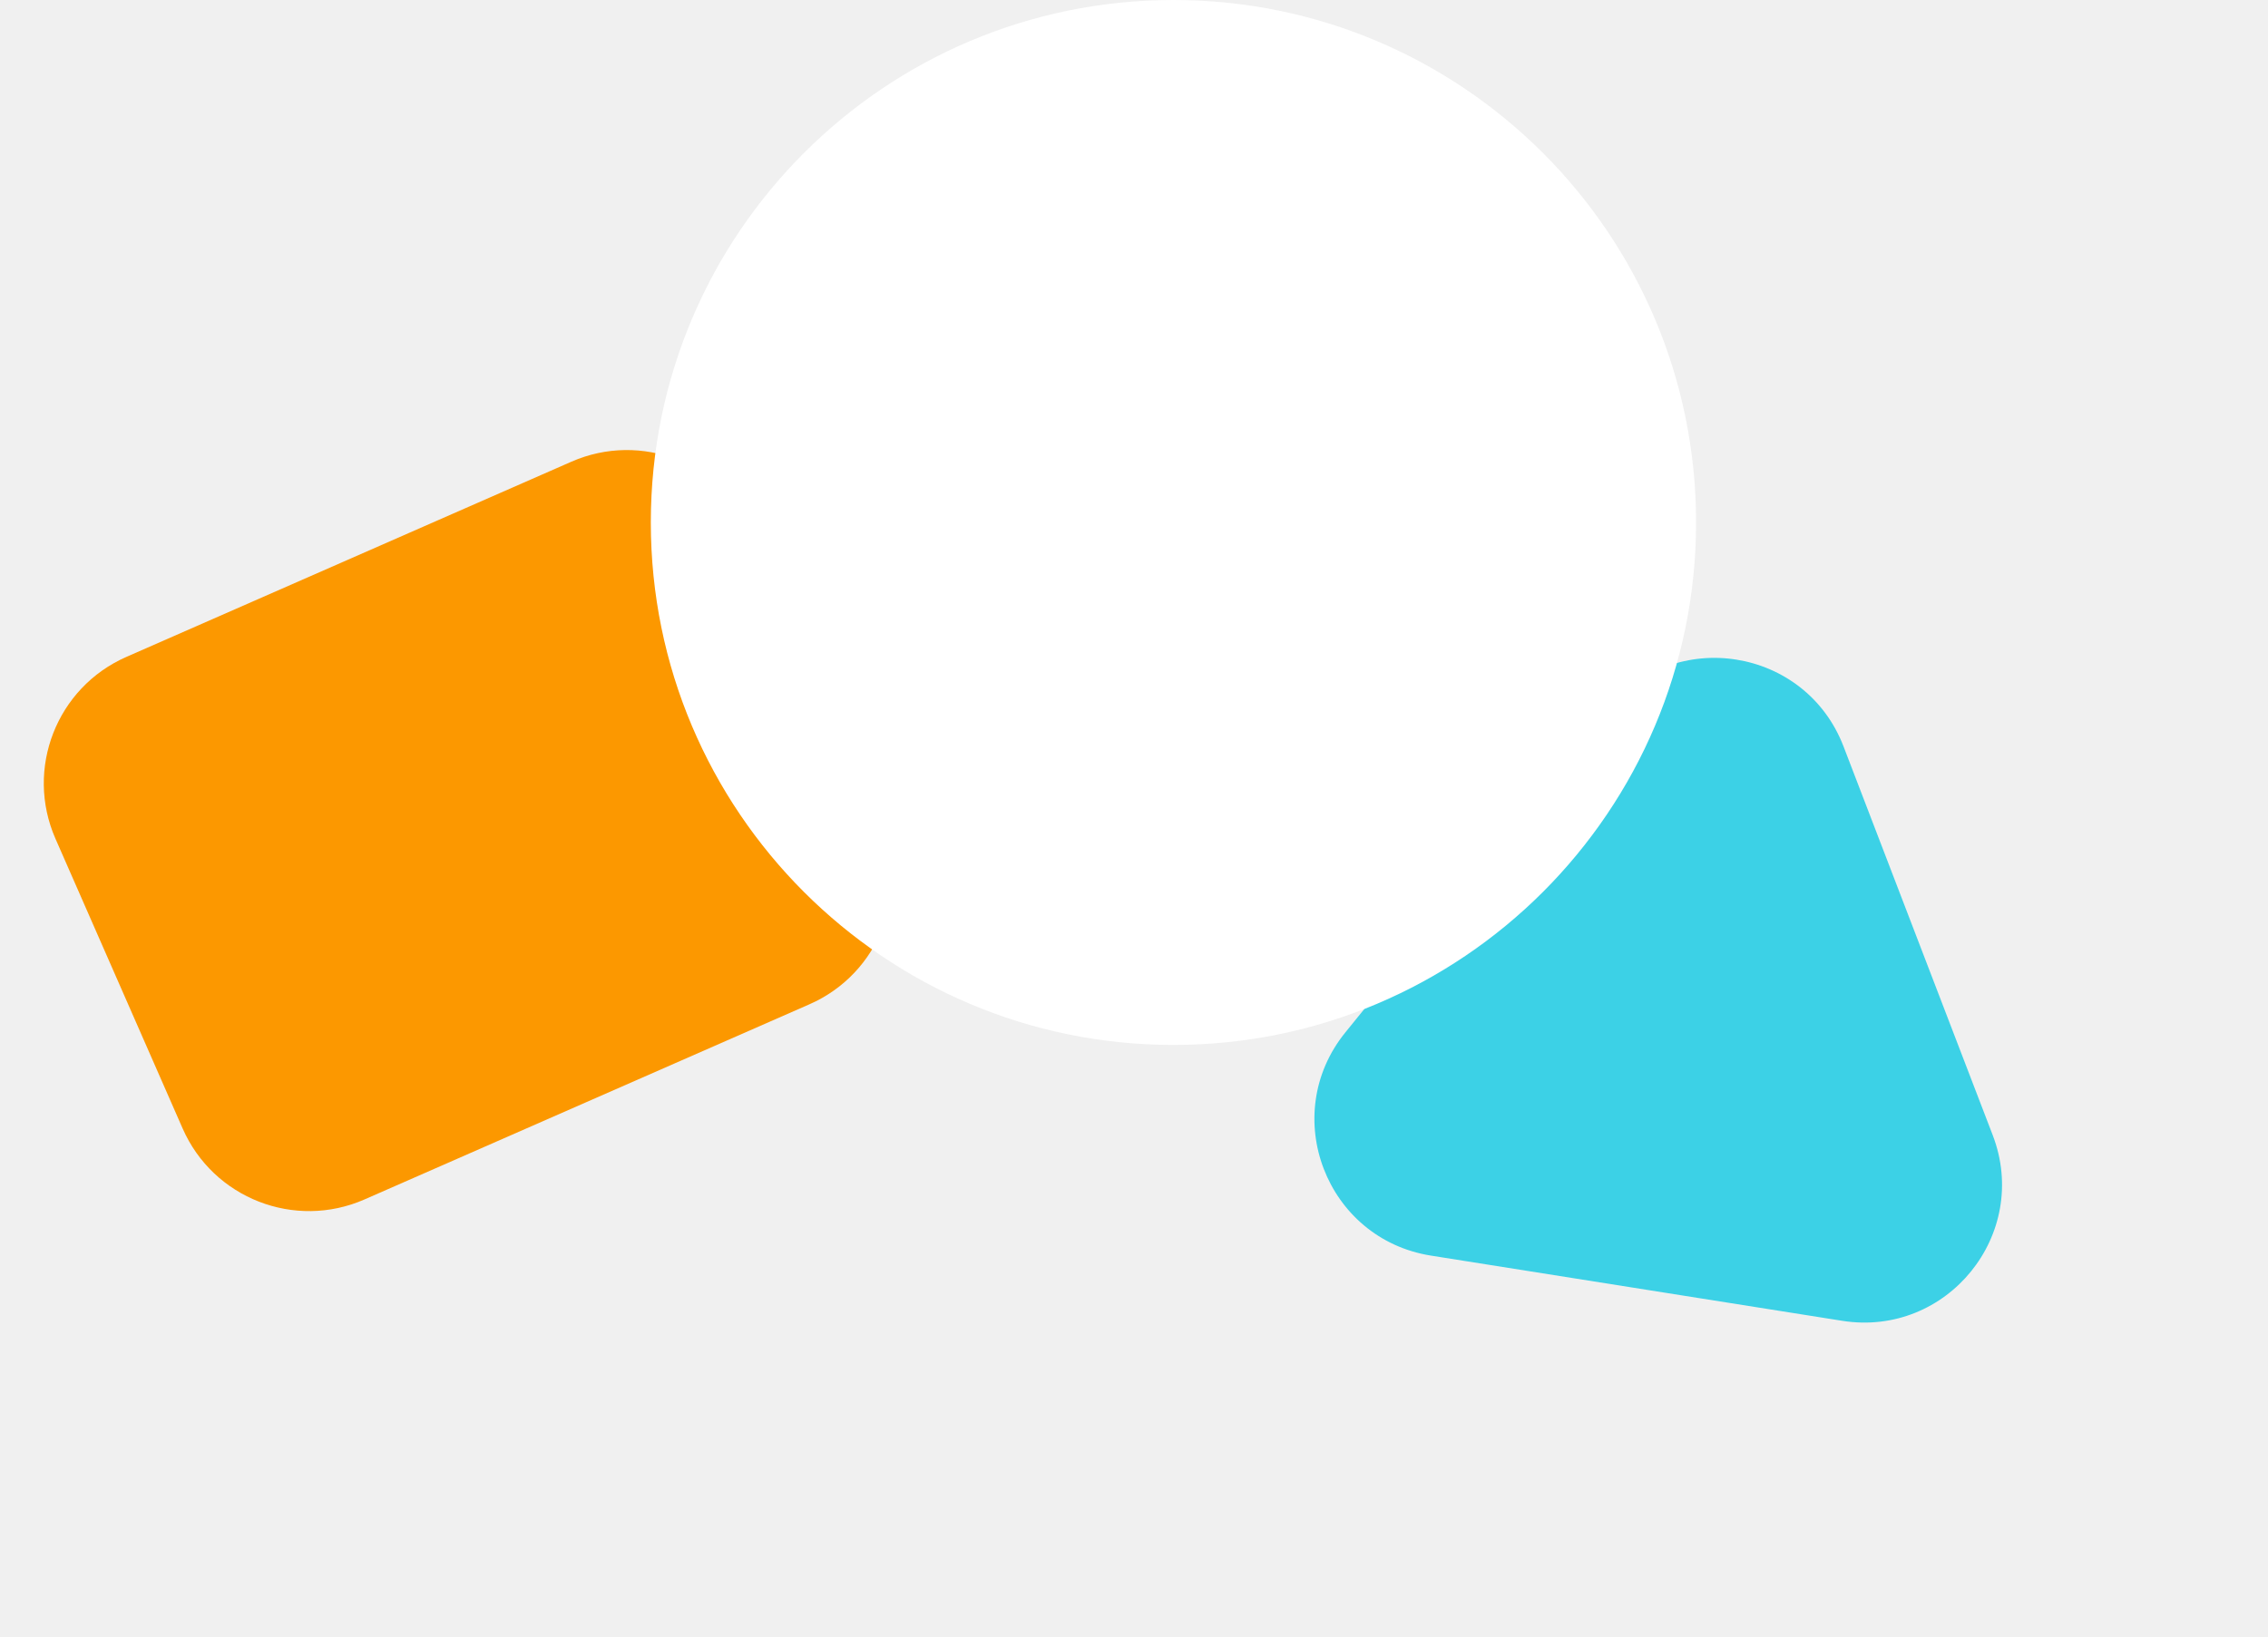
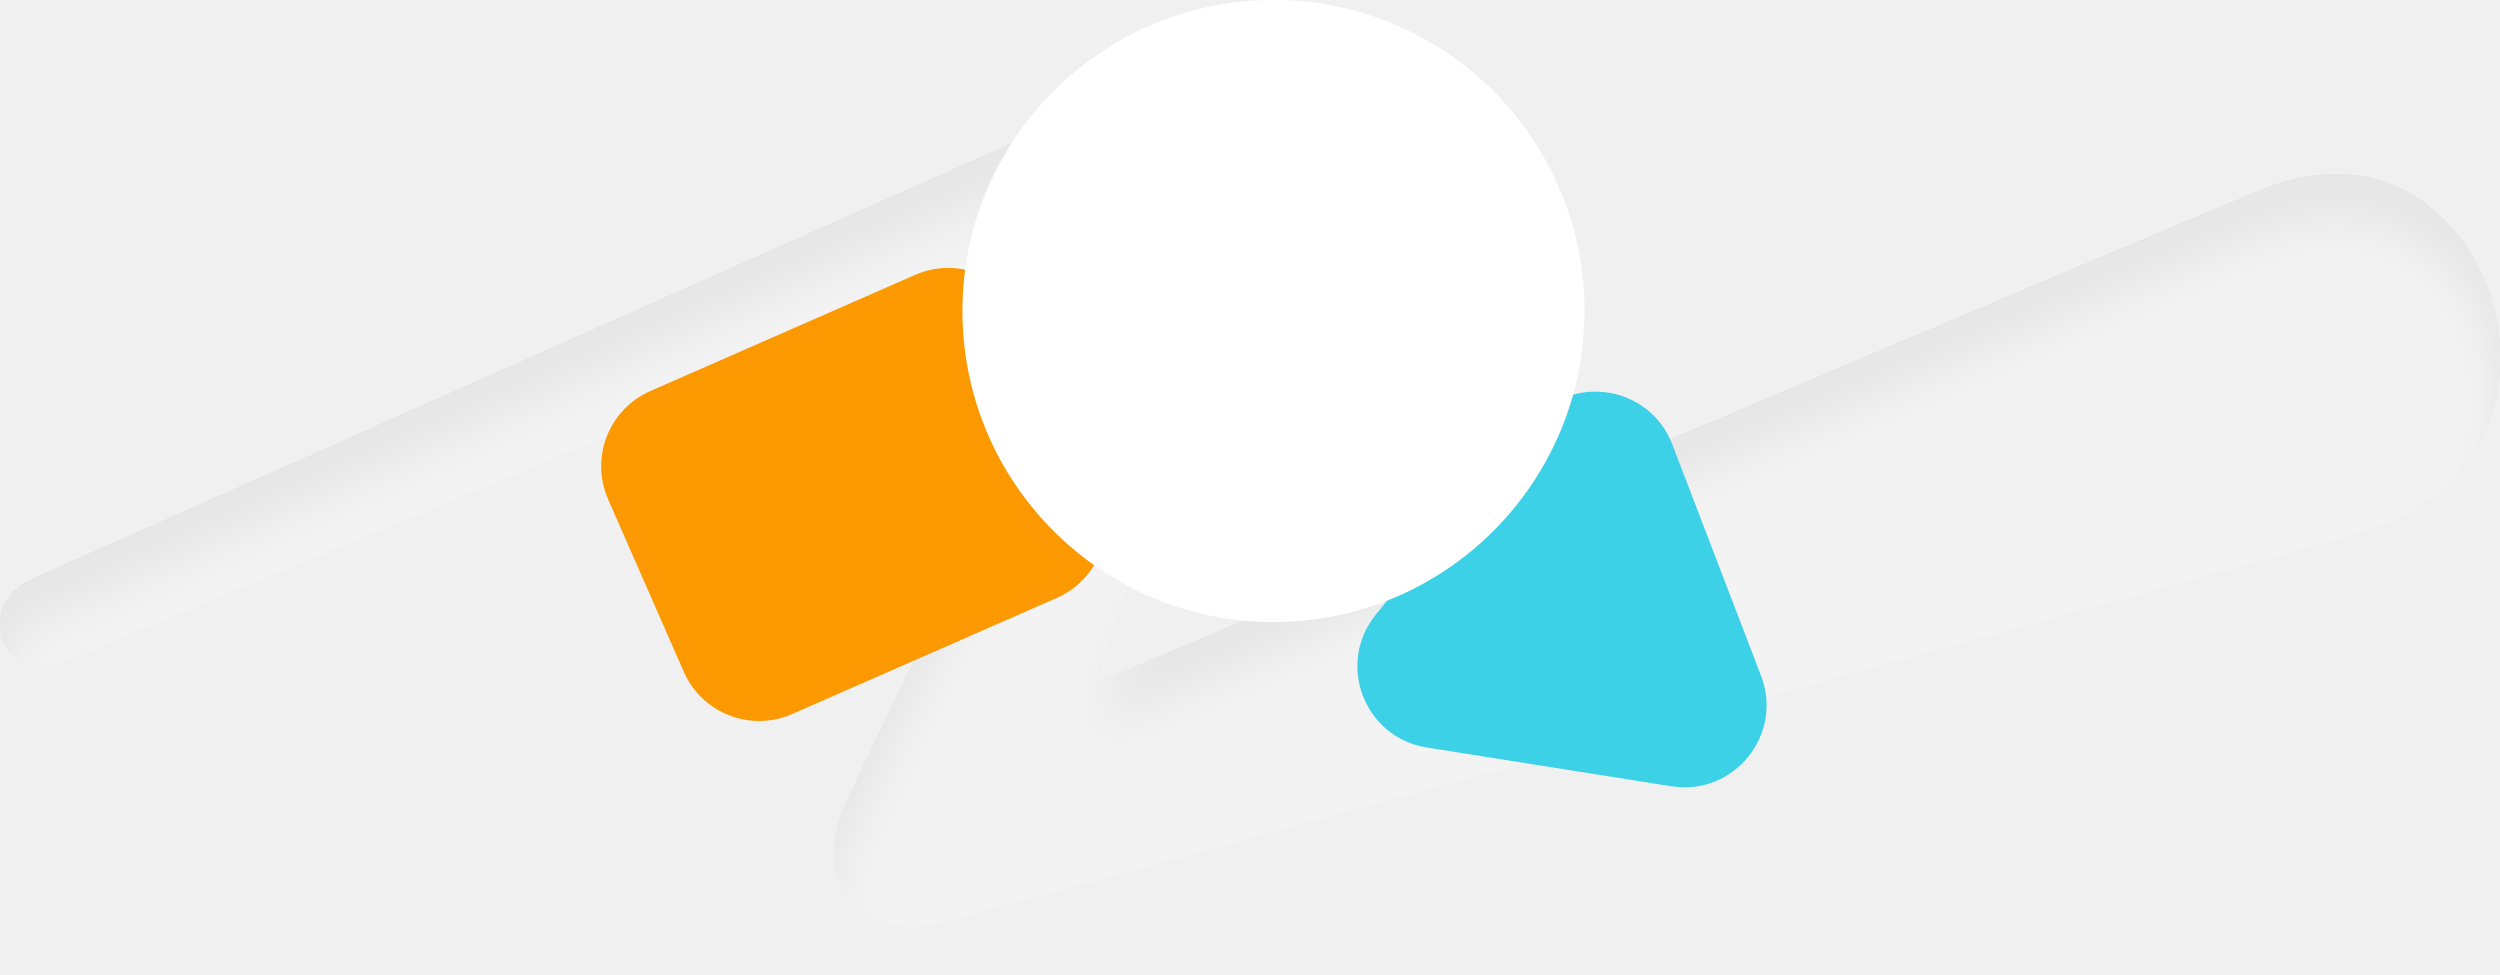
- <svg xmlns="http://www.w3.org/2000/svg" width="115" height="83" viewBox="0 0 115 83" fill="none">
-   <g id="Group 1">
-     <rect id="Rectangle 24" y="36.13" width="38.638" height="30.051" rx="7" transform="rotate(-23.6895 0 36.1305)" fill="#FC9800" />
-     <path id="Polygon 1" d="M81.504 35.963C84.895 31.776 91.548 32.831 93.478 37.862L101.04 57.571C102.97 62.602 98.73 67.836 93.408 66.992L72.559 63.686C67.237 62.842 64.824 56.553 68.216 52.366L81.504 35.963Z" fill="#3CD1E6" />
-     <circle id="Ellipse 1" cx="59.5" cy="26.5" r="26.5" fill="white" />
+ <svg xmlns="http://www.w3.org/2000/svg" width="213" height="83" viewBox="0 0 213 83" fill="none">
+   <g opacity="0.2" filter="url(#filter0_i_182_13026)">
+     <path d="M201.93 45.15C199.264 46.051 81.597 78.285 79.871 78.689C78.703 79.049 77.458 79.097 76.265 78.828C75.071 78.559 73.971 77.982 73.075 77.156C69.938 74.329 71.224 70.405 72.113 68.417C73.158 66.077 95.818 18.87 95.818 18.87L5.358 56.426C1.583 57.731 0.297 54.656 0.297 54.656C0.297 54.656 -1.282 51.249 2.838 49.323L102.175 5.139C103.806 4.415 106.87 2.986 109.254 5.139C111.638 7.293 110.708 10.545 109.976 12.553C109.62 13.506 93.35 58.259 93.35 58.259C93.35 58.259 190.188 17.11 193.325 15.939C199.463 13.63 205.046 14.997 209.009 19.574C210.777 21.668 212.009 24.154 212.6 26.82C213.192 29.485 213.126 32.253 212.408 34.889C211.038 39.517 208.016 43.058 201.951 45.109L201.93 45.15Z" fill="white" />
  </g>
+   <rect x="49" y="36.13" width="38.638" height="30.051" rx="7" transform="rotate(-23.6895 49 36.1305)" fill="#FC9800" />
+   <path d="M130.504 35.963C133.896 31.776 140.548 32.831 142.478 37.862L150.04 57.571C151.97 62.602 147.73 67.836 142.408 66.992L121.559 63.686C116.237 62.842 113.824 56.553 117.216 52.366L130.504 35.963Z" fill="#3CD1E6" />
+   <circle cx="108.5" cy="26.5" r="26.5" fill="white" />
+   <defs>
+     <filter id="filter0_i_182_13026" x="0" y="4" width="213" height="79" filterUnits="userSpaceOnUse" color-interpolation-filters="sRGB">
+       <feFlood flood-opacity="0" result="BackgroundImageFix" />
+       <feBlend mode="normal" in="SourceGraphic" in2="BackgroundImageFix" result="shape" />
+       <feColorMatrix in="SourceAlpha" type="matrix" values="0 0 0 0 0 0 0 0 0 0 0 0 0 0 0 0 0 0 127 0" result="hardAlpha" />
+       <feOffset dy="4" />
+       <feGaussianBlur stdDeviation="2" />
+       <feComposite in2="hardAlpha" operator="arithmetic" k2="-1" k3="1" />
+       <feColorMatrix type="matrix" values="0 0 0 0 0 0 0 0 0 0 0 0 0 0 0 0 0 0 0.25 0" />
+       <feBlend mode="normal" in2="shape" result="effect1_innerShadow_182_13026" />
+     </filter>
+   </defs>
</svg>
